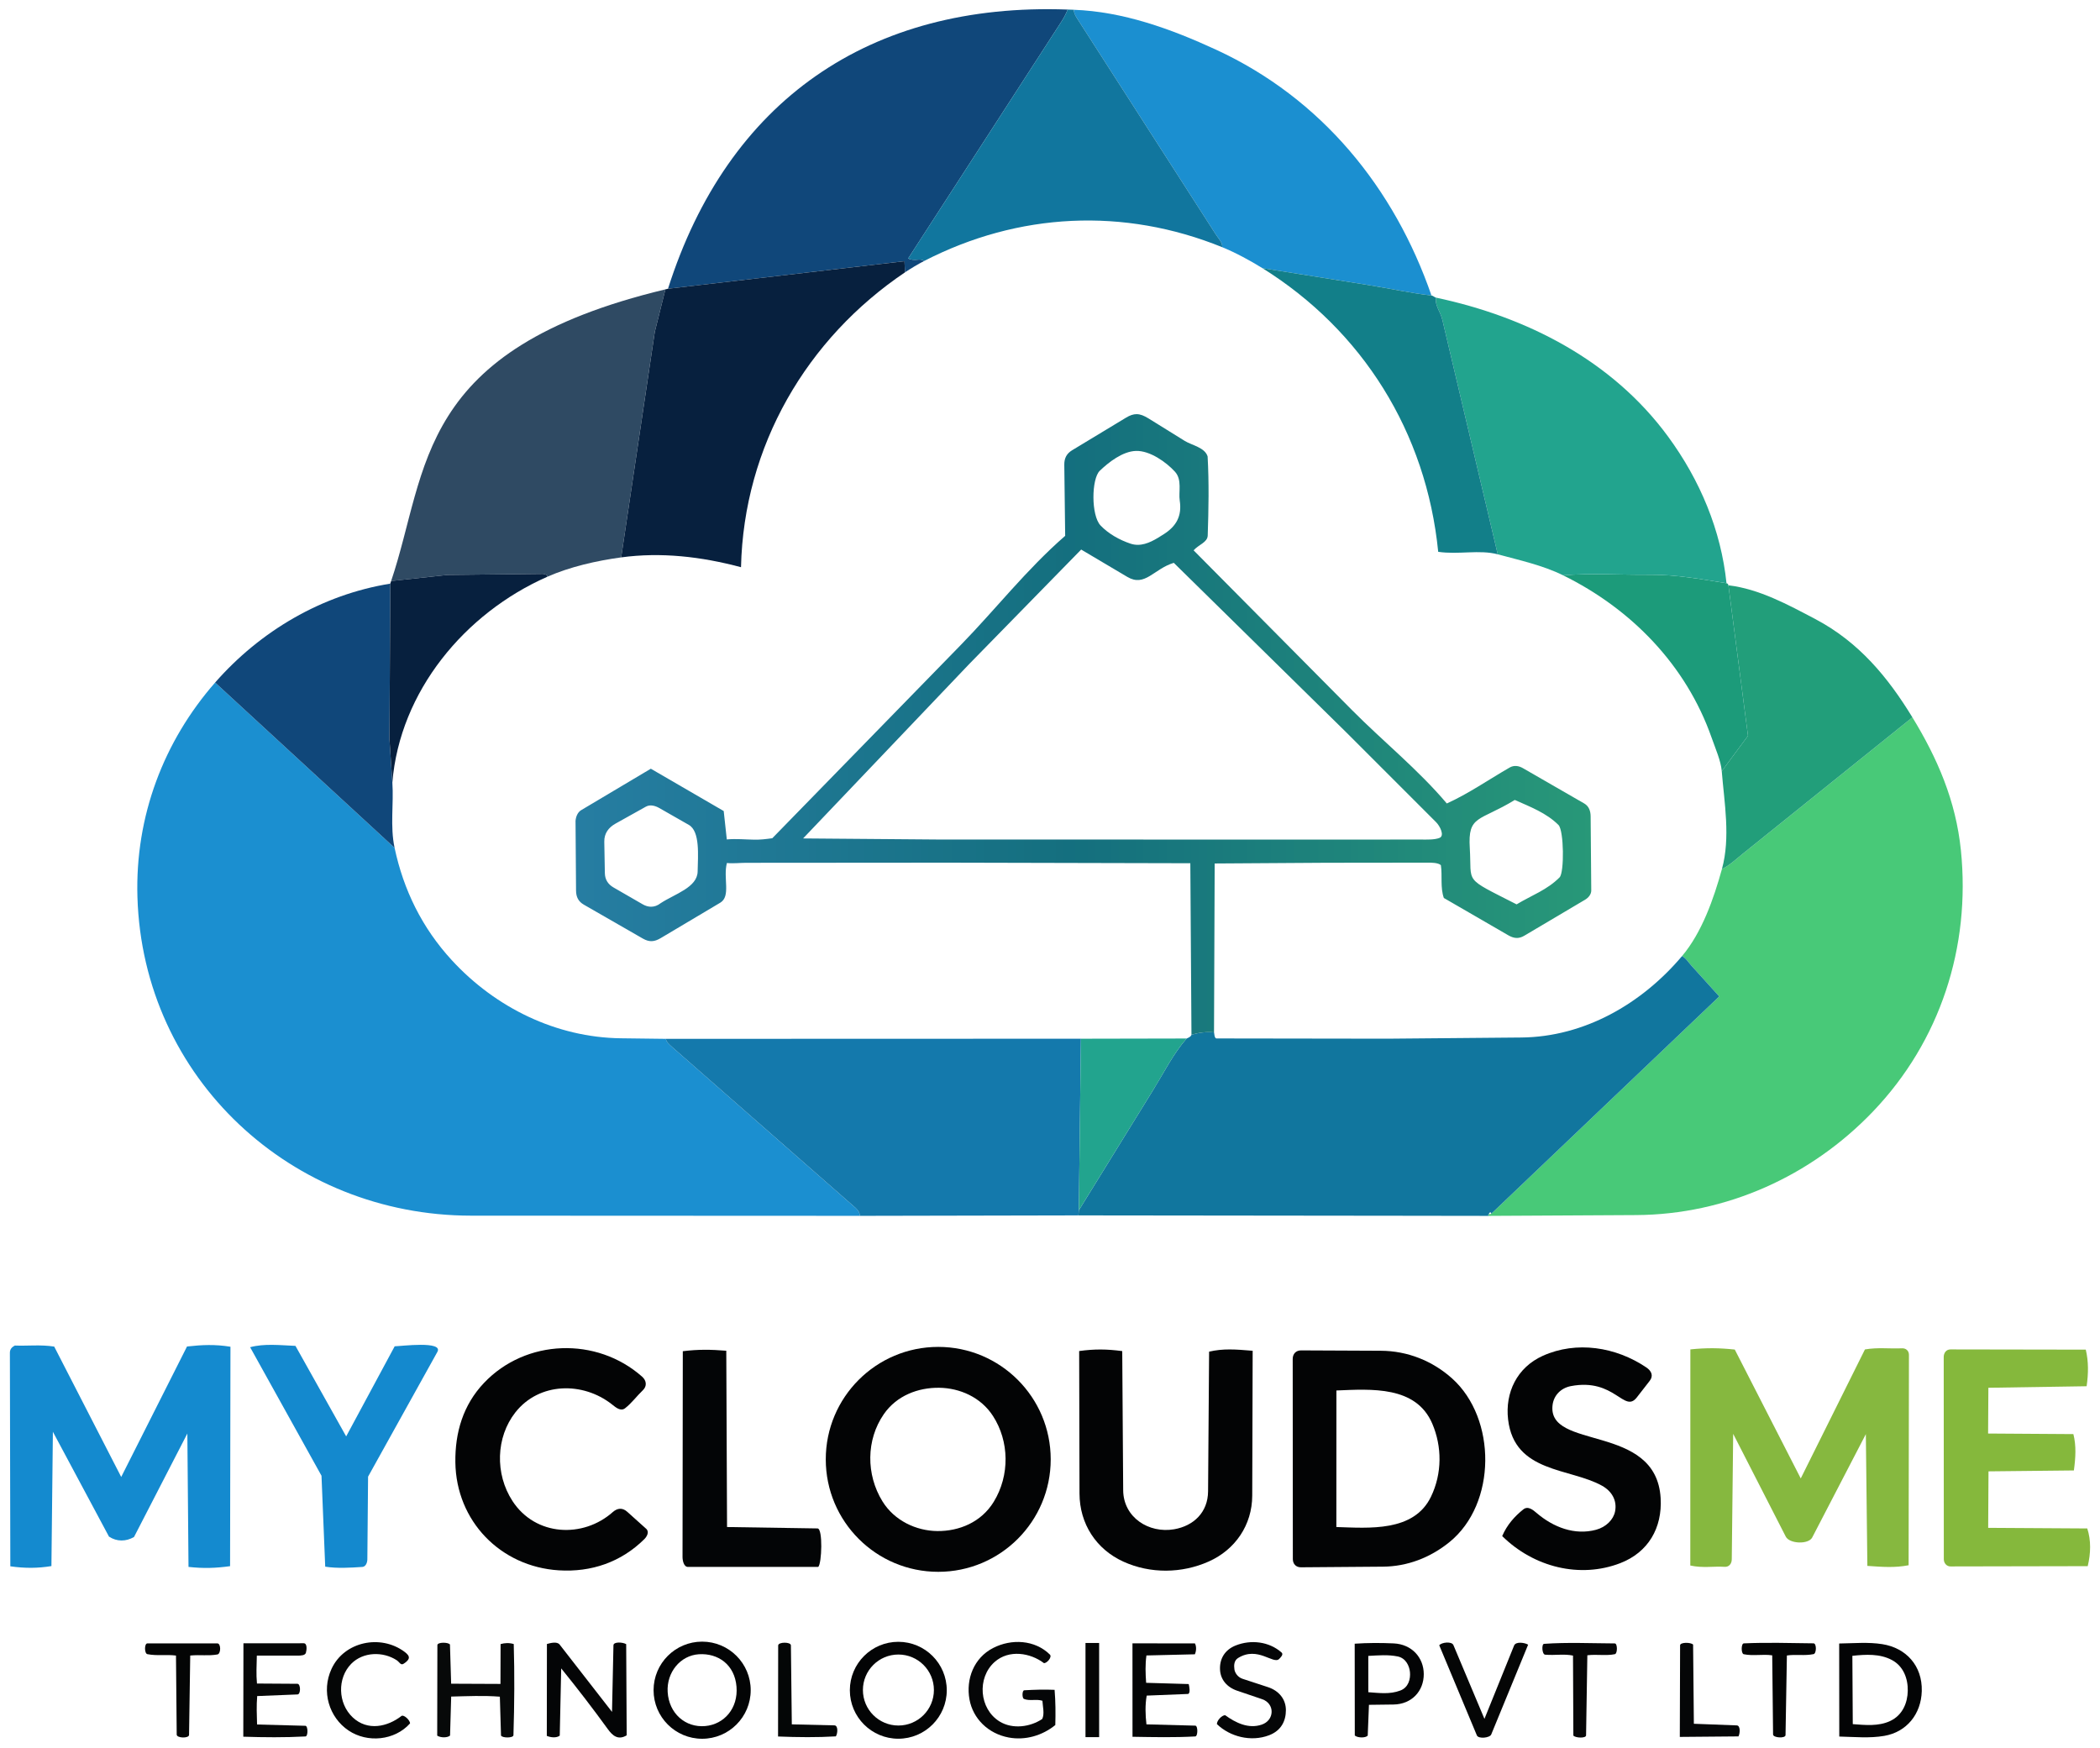
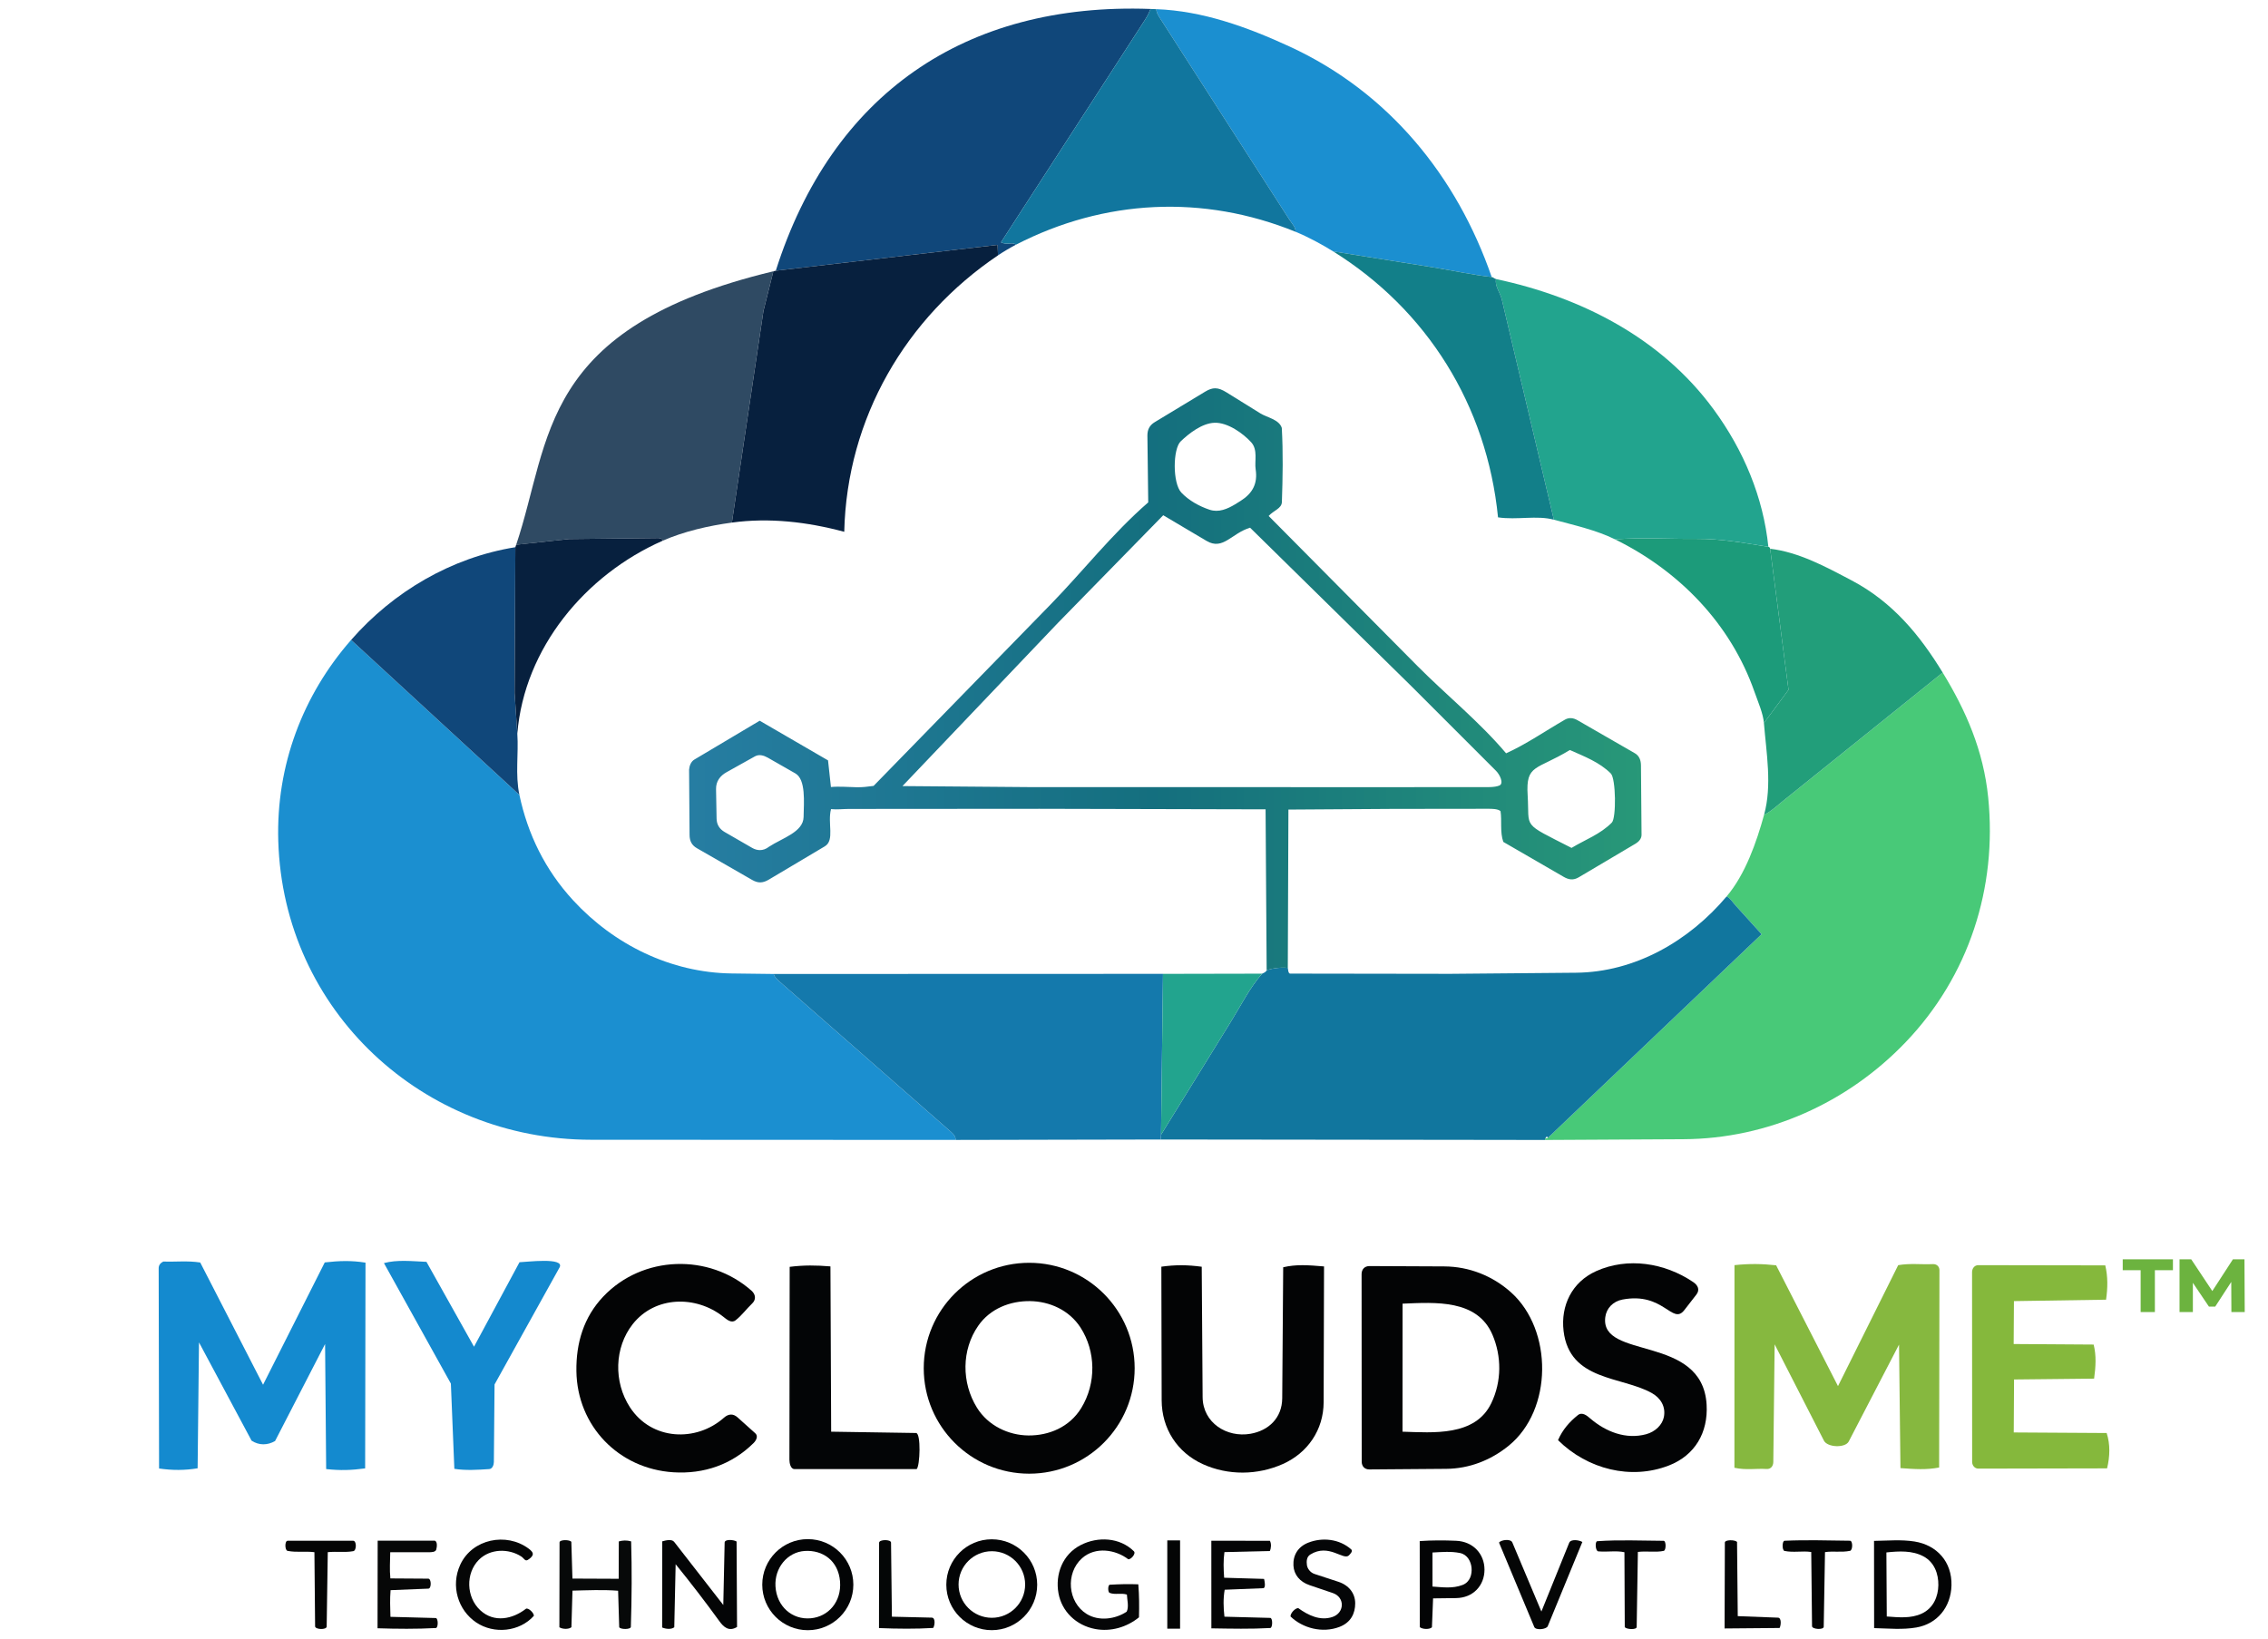
- <svg xmlns="http://www.w3.org/2000/svg" viewBox="613.75 251.75 692.50 576.50" width="692" height="576" role="img" aria-label="MyCloudSME Technologies Pvt Ltd">
+ <svg xmlns="http://www.w3.org/2000/svg" viewBox="561.34 251.75 797.32 576.50" width="797" height="576" role="img" aria-label="MyCloudSME Technologies Pvt Ltd">
  <defs>
    <clipPath id="clip-0">
      <path clip-rule="nonzero" d="M 803 388 L 1139 388 L 1139 594 L 803 594 Z M 803 388 " />
    </clipPath>
    <clipPath id="clip-1">
      <path clip-rule="nonzero" d="M 985.07 389.504 L 967.285 400.258 C 965.449 401.375 964.695 402.91 964.715 405.027 L 965.004 428.48 C 952.301 439.523 942.07 452.688 930.684 464.367 L 868.41 528.215 C 866.121 528.527 864.465 528.719 862.516 528.688 C 859.48 528.641 856.434 528.332 853.406 528.609 L 852.387 519.242 L 828.348 505.285 L 805.375 518.953 C 804.164 519.676 803.629 521.168 803.516 522.48 L 803.684 545.453 C 803.699 547.633 804.48 549.105 806.27 550.133 L 825.707 561.301 C 827.879 562.547 829.52 562.391 831.594 561.164 L 851.242 549.48 C 854.824 547.359 852.133 541.285 853.441 536.383 C 855.551 536.605 857.68 536.32 859.781 536.32 L 926.738 536.27 L 1006.281 536.461 L 1006.656 593.023 C 1008.969 592.34 1011.656 591.977 1014.094 592.242 L 1014.312 536.543 L 1051.07 536.305 L 1084.613 536.266 C 1085.738 536.266 1087.996 536.258 1088.914 537.09 C 1089.445 540.523 1088.664 544.469 1089.895 547.918 L 1111.094 560.191 C 1112.934 561.262 1114.547 561.477 1116.41 560.375 L 1136.5 548.477 C 1137.52 547.867 1138.523 546.766 1138.512 545.445 L 1138.309 520.988 C 1138.297 519.234 1137.73 517.629 1136.18 516.742 L 1116 505.117 C 1114.59 504.301 1113.047 504.062 1111.594 504.898 C 1104.527 508.973 1098.016 513.516 1090.871 516.75 C 1081.438 505.578 1069.805 496.234 1059.625 485.973 L 1007.363 433.262 C 1009.023 431.355 1011.938 430.664 1012.016 428.375 C 1012.309 419.703 1012.469 410.973 1011.984 402.289 C 1011.066 399.309 1006.75 398.602 1004.465 397.184 L 992.527 389.777 C 991.035 388.855 989.812 388.344 988.547 388.344 C 987.477 388.344 986.379 388.711 985.07 389.504 M 986.578 431.062 C 982.977 429.863 979.273 427.809 976.664 425.051 C 973.52 421.734 973.652 409.66 976.426 407.008 C 979.301 404.258 983.895 400.621 988.324 400.473 C 992.953 400.32 998.348 404.188 1001.203 407.316 C 1003.648 409.992 1002.344 413.992 1002.785 416.84 C 1003.578 421.973 1001.609 425.344 997.527 427.934 C 995.047 429.512 992.113 431.445 988.945 431.445 C 988.172 431.445 987.379 431.328 986.578 431.062 M 923.324 528.641 L 878.57 528.277 L 933.227 470.891 L 970.281 433.004 L 985.504 442.023 C 991.324 445.473 994.223 439.379 1000.828 437.383 L 1057.48 493.066 L 1087.34 522.922 C 1088.629 524.199 1090.207 527.375 1088.492 528.09 C 1086.852 528.773 1084.125 528.648 1082.465 528.648 L 1044.805 528.66 Z M 1098.453 531.488 C 1097.762 520.496 1101.527 522.77 1113.293 515.59 C 1118.426 517.867 1123.758 519.898 1127.703 523.848 C 1129.504 525.652 1129.656 539.504 1128.066 541.117 C 1123.961 545.27 1118.828 547.047 1113.891 550.027 C 1096.059 540.914 1099.195 543.449 1098.453 531.488 M 825.691 550.02 L 816.027 544.441 C 814.242 543.406 813.223 541.855 813.188 539.715 L 813 529.367 C 812.949 526.602 814.414 524.668 816.707 523.391 L 826.711 517.805 C 828.145 517.008 829.805 517.496 831.172 518.27 L 840.879 523.812 C 844.637 525.957 843.883 533.934 843.789 539.168 C 843.699 544.461 836.266 546.57 831.629 549.613 C 830.582 550.434 829.496 550.805 828.426 550.805 C 827.492 550.805 826.57 550.523 825.691 550.02 " />
    </clipPath>
    <linearGradient id="linear-pattern-0" gradientUnits="userSpaceOnUse" x1="-0" y1="0" x2="1" y2="0" gradientTransform="matrix(334.9947, 0, 0, 334.9947, 803.5168, 490.683)">
      <stop offset="0" stop-color="rgb(14.902%, 49.019%, 63.53%)" stop-opacity="1" />
      <stop offset="0.008" stop-color="rgb(14.902%, 49.019%, 63.53%)" stop-opacity="1" />
      <stop offset="0.016" stop-color="rgb(14.902%, 49.019%, 63.138%)" stop-opacity="1" />
      <stop offset="0.023" stop-color="rgb(14.51%, 48.627%, 63.138%)" stop-opacity="1" />
      <stop offset="0.031" stop-color="rgb(14.51%, 48.627%, 62.746%)" stop-opacity="1" />
      <stop offset="0.039" stop-color="rgb(14.51%, 48.627%, 62.354%)" stop-opacity="1" />
      <stop offset="0.047" stop-color="rgb(14.117%, 48.627%, 62.354%)" stop-opacity="1" />
      <stop offset="0.055" stop-color="rgb(14.117%, 48.627%, 61.961%)" stop-opacity="1" />
      <stop offset="0.062" stop-color="rgb(14.117%, 48.235%, 61.961%)" stop-opacity="1" />
      <stop offset="0.07" stop-color="rgb(14.117%, 48.235%, 61.569%)" stop-opacity="1" />
      <stop offset="0.078" stop-color="rgb(13.725%, 48.235%, 61.569%)" stop-opacity="1" />
      <stop offset="0.086" stop-color="rgb(13.725%, 48.235%, 61.177%)" stop-opacity="1" />
      <stop offset="0.094" stop-color="rgb(13.725%, 47.842%, 60.785%)" stop-opacity="1" />
      <stop offset="0.102" stop-color="rgb(13.333%, 47.842%, 60.785%)" stop-opacity="1" />
      <stop offset="0.109" stop-color="rgb(13.333%, 47.842%, 60.393%)" stop-opacity="1" />
      <stop offset="0.117" stop-color="rgb(13.333%, 47.842%, 60.393%)" stop-opacity="1" />
      <stop offset="0.125" stop-color="rgb(13.333%, 47.842%, 60.001%)" stop-opacity="1" />
      <stop offset="0.133" stop-color="rgb(12.941%, 47.45%, 60.001%)" stop-opacity="1" />
      <stop offset="0.141" stop-color="rgb(12.941%, 47.45%, 59.608%)" stop-opacity="1" />
      <stop offset="0.148" stop-color="rgb(12.941%, 47.45%, 59.216%)" stop-opacity="1" />
      <stop offset="0.156" stop-color="rgb(12.549%, 47.45%, 59.216%)" stop-opacity="1" />
      <stop offset="0.164" stop-color="rgb(12.549%, 47.058%, 58.824%)" stop-opacity="1" />
      <stop offset="0.172" stop-color="rgb(12.549%, 47.058%, 58.824%)" stop-opacity="1" />
      <stop offset="0.18" stop-color="rgb(12.549%, 47.058%, 58.432%)" stop-opacity="1" />
      <stop offset="0.188" stop-color="rgb(12.157%, 47.058%, 58.04%)" stop-opacity="1" />
      <stop offset="0.195" stop-color="rgb(12.157%, 47.058%, 58.04%)" stop-opacity="1" />
      <stop offset="0.203" stop-color="rgb(12.157%, 46.666%, 57.648%)" stop-opacity="1" />
      <stop offset="0.211" stop-color="rgb(11.765%, 46.666%, 57.648%)" stop-opacity="1" />
      <stop offset="0.219" stop-color="rgb(11.765%, 46.666%, 57.256%)" stop-opacity="1" />
      <stop offset="0.227" stop-color="rgb(11.765%, 46.666%, 57.256%)" stop-opacity="1" />
      <stop offset="0.234" stop-color="rgb(11.765%, 46.274%, 56.863%)" stop-opacity="1" />
      <stop offset="0.242" stop-color="rgb(11.372%, 46.274%, 56.471%)" stop-opacity="1" />
      <stop offset="0.25" stop-color="rgb(11.372%, 46.274%, 56.471%)" stop-opacity="1" />
      <stop offset="0.258" stop-color="rgb(11.372%, 46.274%, 56.079%)" stop-opacity="1" />
      <stop offset="0.266" stop-color="rgb(10.98%, 46.274%, 56.079%)" stop-opacity="1" />
      <stop offset="0.273" stop-color="rgb(10.98%, 45.882%, 55.687%)" stop-opacity="1" />
      <stop offset="0.281" stop-color="rgb(10.98%, 45.882%, 55.687%)" stop-opacity="1" />
      <stop offset="0.289" stop-color="rgb(10.588%, 45.882%, 55.295%)" stop-opacity="1" />
      <stop offset="0.297" stop-color="rgb(10.588%, 45.882%, 54.903%)" stop-opacity="1" />
      <stop offset="0.305" stop-color="rgb(10.588%, 45.49%, 54.903%)" stop-opacity="1" />
      <stop offset="0.312" stop-color="rgb(10.588%, 45.49%, 54.51%)" stop-opacity="1" />
      <stop offset="0.32" stop-color="rgb(10.196%, 45.49%, 54.51%)" stop-opacity="1" />
      <stop offset="0.328" stop-color="rgb(10.196%, 45.49%, 54.118%)" stop-opacity="1" />
      <stop offset="0.336" stop-color="rgb(10.196%, 45.097%, 54.118%)" stop-opacity="1" />
      <stop offset="0.344" stop-color="rgb(9.804%, 45.097%, 53.726%)" stop-opacity="1" />
      <stop offset="0.352" stop-color="rgb(9.804%, 45.097%, 53.334%)" stop-opacity="1" />
      <stop offset="0.359" stop-color="rgb(9.804%, 45.097%, 53.334%)" stop-opacity="1" />
      <stop offset="0.367" stop-color="rgb(9.804%, 45.097%, 52.942%)" stop-opacity="1" />
      <stop offset="0.375" stop-color="rgb(9.412%, 44.705%, 52.942%)" stop-opacity="1" />
      <stop offset="0.383" stop-color="rgb(9.412%, 44.705%, 52.55%)" stop-opacity="1" />
      <stop offset="0.391" stop-color="rgb(9.412%, 44.705%, 52.55%)" stop-opacity="1" />
      <stop offset="0.398" stop-color="rgb(9.019%, 44.705%, 52.158%)" stop-opacity="1" />
      <stop offset="0.406" stop-color="rgb(9.019%, 44.313%, 51.765%)" stop-opacity="1" />
      <stop offset="0.414" stop-color="rgb(9.019%, 44.313%, 51.765%)" stop-opacity="1" />
      <stop offset="0.422" stop-color="rgb(9.019%, 44.313%, 51.373%)" stop-opacity="1" />
      <stop offset="0.43" stop-color="rgb(8.627%, 44.313%, 51.373%)" stop-opacity="1" />
      <stop offset="0.438" stop-color="rgb(8.627%, 44.313%, 50.981%)" stop-opacity="1" />
      <stop offset="0.445" stop-color="rgb(8.627%, 43.921%, 50.589%)" stop-opacity="1" />
      <stop offset="0.453" stop-color="rgb(8.235%, 43.921%, 50.589%)" stop-opacity="1" />
      <stop offset="0.461" stop-color="rgb(8.235%, 43.921%, 50.197%)" stop-opacity="1" />
      <stop offset="0.469" stop-color="rgb(8.235%, 43.921%, 50.197%)" stop-opacity="1" />
      <stop offset="0.477" stop-color="rgb(8.235%, 43.529%, 49.803%)" stop-opacity="1" />
      <stop offset="0.484" stop-color="rgb(7.843%, 43.529%, 49.803%)" stop-opacity="1" />
      <stop offset="0.5" stop-color="rgb(7.843%, 43.921%, 49.411%)" stop-opacity="1" />
      <stop offset="0.508" stop-color="rgb(8.235%, 43.921%, 49.411%)" stop-opacity="1" />
      <stop offset="0.516" stop-color="rgb(8.235%, 44.313%, 49.411%)" stop-opacity="1" />
      <stop offset="0.523" stop-color="rgb(8.235%, 44.313%, 49.411%)" stop-opacity="1" />
      <stop offset="0.531" stop-color="rgb(8.627%, 44.705%, 49.411%)" stop-opacity="1" />
      <stop offset="0.539" stop-color="rgb(8.627%, 45.097%, 49.019%)" stop-opacity="1" />
      <stop offset="0.547" stop-color="rgb(8.627%, 45.097%, 49.019%)" stop-opacity="1" />
      <stop offset="0.555" stop-color="rgb(8.627%, 45.49%, 49.019%)" stop-opacity="1" />
      <stop offset="0.562" stop-color="rgb(9.019%, 45.882%, 49.019%)" stop-opacity="1" />
      <stop offset="0.57" stop-color="rgb(9.019%, 45.882%, 49.019%)" stop-opacity="1" />
      <stop offset="0.578" stop-color="rgb(9.019%, 46.274%, 49.019%)" stop-opacity="1" />
      <stop offset="0.586" stop-color="rgb(9.412%, 46.666%, 49.019%)" stop-opacity="1" />
      <stop offset="0.594" stop-color="rgb(9.412%, 46.666%, 49.019%)" stop-opacity="1" />
      <stop offset="0.602" stop-color="rgb(9.412%, 47.058%, 49.019%)" stop-opacity="1" />
      <stop offset="0.609" stop-color="rgb(9.804%, 47.058%, 49.019%)" stop-opacity="1" />
      <stop offset="0.617" stop-color="rgb(9.804%, 47.45%, 49.019%)" stop-opacity="1" />
      <stop offset="0.625" stop-color="rgb(9.804%, 47.842%, 48.627%)" stop-opacity="1" />
      <stop offset="0.633" stop-color="rgb(10.196%, 47.842%, 48.627%)" stop-opacity="1" />
      <stop offset="0.641" stop-color="rgb(10.196%, 48.235%, 48.627%)" stop-opacity="1" />
      <stop offset="0.648" stop-color="rgb(10.196%, 48.627%, 48.627%)" stop-opacity="1" />
      <stop offset="0.656" stop-color="rgb(10.196%, 48.627%, 48.627%)" stop-opacity="1" />
      <stop offset="0.664" stop-color="rgb(10.588%, 49.019%, 48.627%)" stop-opacity="1" />
      <stop offset="0.672" stop-color="rgb(10.588%, 49.411%, 48.627%)" stop-opacity="1" />
      <stop offset="0.68" stop-color="rgb(10.588%, 49.411%, 48.627%)" stop-opacity="1" />
      <stop offset="0.688" stop-color="rgb(10.98%, 49.803%, 48.627%)" stop-opacity="1" />
      <stop offset="0.695" stop-color="rgb(10.98%, 49.803%, 48.627%)" stop-opacity="1" />
      <stop offset="0.703" stop-color="rgb(10.98%, 50.197%, 48.627%)" stop-opacity="1" />
      <stop offset="0.711" stop-color="rgb(11.372%, 50.589%, 48.235%)" stop-opacity="1" />
      <stop offset="0.719" stop-color="rgb(11.372%, 50.589%, 48.235%)" stop-opacity="1" />
      <stop offset="0.727" stop-color="rgb(11.372%, 50.981%, 48.235%)" stop-opacity="1" />
      <stop offset="0.734" stop-color="rgb(11.765%, 51.373%, 48.235%)" stop-opacity="1" />
      <stop offset="0.742" stop-color="rgb(11.765%, 51.373%, 48.235%)" stop-opacity="1" />
      <stop offset="0.75" stop-color="rgb(11.765%, 51.765%, 48.235%)" stop-opacity="1" />
      <stop offset="0.758" stop-color="rgb(11.765%, 51.765%, 48.235%)" stop-opacity="1" />
      <stop offset="0.766" stop-color="rgb(12.157%, 52.158%, 48.235%)" stop-opacity="1" />
      <stop offset="0.773" stop-color="rgb(12.157%, 52.55%, 48.235%)" stop-opacity="1" />
      <stop offset="0.781" stop-color="rgb(12.157%, 52.55%, 48.235%)" stop-opacity="1" />
      <stop offset="0.789" stop-color="rgb(12.549%, 52.942%, 47.842%)" stop-opacity="1" />
      <stop offset="0.797" stop-color="rgb(12.549%, 53.334%, 47.842%)" stop-opacity="1" />
      <stop offset="0.805" stop-color="rgb(12.549%, 53.334%, 47.842%)" stop-opacity="1" />
      <stop offset="0.812" stop-color="rgb(12.941%, 53.726%, 47.842%)" stop-opacity="1" />
      <stop offset="0.82" stop-color="rgb(12.941%, 54.118%, 47.842%)" stop-opacity="1" />
      <stop offset="0.828" stop-color="rgb(12.941%, 54.118%, 47.842%)" stop-opacity="1" />
      <stop offset="0.836" stop-color="rgb(13.333%, 54.51%, 47.842%)" stop-opacity="1" />
      <stop offset="0.844" stop-color="rgb(13.333%, 54.51%, 47.842%)" stop-opacity="1" />
      <stop offset="0.852" stop-color="rgb(13.333%, 54.903%, 47.842%)" stop-opacity="1" />
      <stop offset="0.859" stop-color="rgb(13.725%, 55.295%, 47.842%)" stop-opacity="1" />
      <stop offset="0.867" stop-color="rgb(13.725%, 55.295%, 47.842%)" stop-opacity="1" />
      <stop offset="0.875" stop-color="rgb(13.725%, 55.687%, 47.45%)" stop-opacity="1" />
      <stop offset="0.883" stop-color="rgb(13.725%, 56.079%, 47.45%)" stop-opacity="1" />
      <stop offset="0.891" stop-color="rgb(14.117%, 56.079%, 47.45%)" stop-opacity="1" />
      <stop offset="0.898" stop-color="rgb(14.117%, 56.471%, 47.45%)" stop-opacity="1" />
      <stop offset="0.906" stop-color="rgb(14.117%, 56.863%, 47.45%)" stop-opacity="1" />
      <stop offset="0.914" stop-color="rgb(14.51%, 56.863%, 47.45%)" stop-opacity="1" />
      <stop offset="0.922" stop-color="rgb(14.51%, 57.256%, 47.45%)" stop-opacity="1" />
      <stop offset="0.93" stop-color="rgb(14.51%, 57.256%, 47.45%)" stop-opacity="1" />
      <stop offset="0.938" stop-color="rgb(14.902%, 57.648%, 47.45%)" stop-opacity="1" />
      <stop offset="0.945" stop-color="rgb(14.902%, 58.04%, 47.45%)" stop-opacity="1" />
      <stop offset="0.953" stop-color="rgb(14.902%, 58.04%, 47.45%)" stop-opacity="1" />
      <stop offset="0.961" stop-color="rgb(15.294%, 58.432%, 47.058%)" stop-opacity="1" />
      <stop offset="0.969" stop-color="rgb(15.294%, 58.824%, 47.058%)" stop-opacity="1" />
      <stop offset="0.977" stop-color="rgb(15.294%, 58.824%, 47.058%)" stop-opacity="1" />
      <stop offset="0.984" stop-color="rgb(15.294%, 59.216%, 47.058%)" stop-opacity="1" />
      <stop offset="1" stop-color="rgb(15.686%, 59.608%, 47.058%)" stop-opacity="1" />
    </linearGradient>
  </defs>
  <path fill-rule="nonzero" fill="rgb(7.843%, 54.118%, 81.177%)" fill-opacity="1" d="M 675.871 768.543 L 675.492 724.547 L 657.902 758.676 C 655.242 760.219 652.234 760.254 649.641 758.551 L 631.141 723.973 L 630.66 768.27 C 626.137 769.012 621.926 769.027 617.105 768.348 L 616.961 697.914 C 616.961 696.707 617.648 696.035 618.586 695.535 C 623.023 695.703 627.008 695.176 631.578 695.875 L 653.676 738.879 L 675.379 695.848 C 680.375 695.285 684.645 695.105 689.707 695.93 L 689.582 768.301 C 684.777 768.957 680.828 769.09 675.871 768.543 " />
  <path fill-rule="nonzero" fill="rgb(52.55%, 72.157%, 24.706%)" fill-opacity="1" d="M 1229.574 768.207 L 1229.074 724.754 L 1211.383 758.844 C 1210.168 761.184 1203.898 760.969 1202.66 758.547 L 1185.32 724.656 L 1184.855 766.027 C 1184.84 767.527 1183.93 768.605 1182.504 768.516 C 1178.75 768.285 1175.309 768.984 1171.176 768.086 L 1171.199 696.805 C 1176.555 696.242 1180.926 696.328 1185.848 696.859 L 1207.605 739.363 L 1228.777 696.816 C 1233.016 696.086 1236.793 696.629 1241.02 696.445 C 1242.23 696.395 1243.289 697.191 1243.289 698.609 L 1243.18 767.996 C 1238.637 768.863 1234.719 768.574 1229.574 768.207 " />
  <path fill-rule="nonzero" fill="rgb(1.176%, 1.569%, 1.961%)" fill-opacity="1" d="M 782.727 746.82 C 790.34 758.496 806.023 759.125 815.773 750.48 C 817.316 749.113 818.98 748.934 820.562 750.355 L 826.809 755.961 C 827.961 757 827.023 758.574 826.215 759.375 C 818.57 766.953 808.742 770.348 797.996 769.672 C 778.738 768.461 764.141 753.395 763.883 734.047 C 763.754 724.25 766.422 715.141 773.32 707.867 C 787.113 693.32 810.5 692.562 825.465 705.789 C 826.973 707.121 827.117 708.945 825.715 710.281 C 823.699 712.203 822.062 714.5 819.867 716.207 C 818.379 717.359 816.777 715.926 815.523 714.938 C 805.934 707.379 791.512 707.594 783.66 717.598 C 777.254 725.77 776.887 737.859 782.727 746.82 " />
  <path fill-rule="nonzero" fill="rgb(7.843%, 53.726%, 80.785%)" fill-opacity="1" d="M 735.094 738.777 L 734.855 766.051 C 734.848 767.055 734.363 768.473 733.211 768.551 C 729.316 768.809 724.906 769.094 720.957 768.461 L 719.734 738.477 L 696.195 696.086 C 700.844 694.824 705.965 695.418 711.148 695.645 L 727.871 725.5 L 743.871 695.781 C 745.945 695.75 760.016 693.91 757.949 697.633 Z M 735.094 738.777 " />
  <path fill-rule="nonzero" fill="rgb(1.176%, 1.961%, 2.353%)" fill-opacity="1" d="M 883.328 755.852 C 885.145 755.879 884.73 767.488 883.566 768.539 L 840.594 768.547 C 839.203 768.547 838.805 766.414 838.805 765.262 L 838.895 697.402 C 843.953 696.773 848.102 696.828 853.234 697.246 L 853.488 755.391 Z M 883.328 755.852 " />
  <path fill-rule="nonzero" fill="rgb(1.569%, 1.961%, 2.353%)" fill-opacity="1" d="M 820.387 824.09 C 817.512 825.832 815.668 824.117 814.184 822.07 C 809.215 815.215 804.238 808.742 798.789 802.016 L 798.309 824.195 C 797.219 825.023 795.367 824.82 794.043 824.277 L 794.078 793.969 C 795.258 793.641 797.422 793.059 798.281 794.164 L 815.547 816.359 L 816.023 794.395 C 816.051 793.145 819.152 793.363 820.223 794.023 Z M 820.387 824.09 " />
  <path fill-rule="nonzero" fill="rgb(2.745%, 3.529%, 3.529%)" fill-opacity="1" d="M 783.039 824.051 C 783.012 825.027 779.293 825.012 778.938 824.152 L 778.555 811.344 C 773.074 810.918 767.949 811.18 762.504 811.309 L 762.133 824.176 C 761.234 824.949 759.023 824.918 757.895 824.195 L 757.953 794.348 C 757.953 793.293 761.621 793.344 762.105 794.156 L 762.492 807.066 L 778.758 807.137 L 778.797 793.996 C 780.188 793.613 781.547 793.523 783.137 793.98 C 783.426 803.906 783.363 813.652 783.039 824.051 " />
  <path fill-rule="nonzero" fill="rgb(1.961%, 2.353%, 2.745%)" fill-opacity="1" d="M 957.5 812.688 C 955.469 812.047 953.336 812.855 951.426 812.094 C 950.746 811.824 950.773 809.27 951.508 809.23 C 955.062 809.039 957.953 808.938 961.516 809.086 C 961.844 813.129 961.855 816.68 961.75 820.695 C 957.48 824.176 951.867 825.824 946.398 824.812 C 939.574 823.547 934.594 818.551 933.445 812.27 C 932.215 805.535 934.891 798.559 941.215 795.297 C 947.301 792.16 955.031 792.582 959.961 797.453 C 960.805 798.289 958.902 800.43 957.977 800.266 C 953.562 796.895 946.457 795.672 941.707 799.922 C 935.871 805.145 936.641 815.359 943.359 819.516 C 947.703 822.195 953.516 821.32 957.43 818.707 C 958.273 817.004 957.578 814.469 957.5 812.688 " />
  <path fill-rule="nonzero" fill="rgb(2.353%, 2.745%, 2.745%)" fill-opacity="1" d="M 711.832 810.605 L 698.523 811.141 C 698.262 814.293 698.383 817.223 698.48 820.52 L 714.414 820.945 C 715.312 820.969 715.344 824.414 714.445 824.461 C 707.617 824.828 700.777 824.766 693.941 824.543 L 693.988 793.738 L 713.859 793.723 C 715.113 793.723 714.84 796.008 714.594 796.852 C 714.336 797.738 713.078 797.805 711.777 797.805 L 698.406 797.805 C 698.344 801.094 698.152 803.898 698.449 807.008 L 711.781 807.094 C 712.906 807.098 712.934 810.562 711.832 810.605 " />
  <path fill-rule="nonzero" fill="rgb(1.569%, 1.961%, 2.353%)" fill-opacity="1" d="M 1005.523 810.445 L 991.895 810.992 C 991.348 814.062 991.445 817.309 991.809 820.473 L 1007.922 820.898 C 1008.82 820.918 1008.809 824.41 1007.91 824.457 C 1001.105 824.836 994.152 824.684 987.211 824.57 L 987.199 793.75 L 1007.801 793.777 C 1008.355 794.789 1008.258 796.336 1007.773 797.367 L 991.805 797.75 C 991.387 800.719 991.488 803.656 991.707 806.77 L 1005.746 807.18 C 1005.914 807.816 1006.41 810.238 1005.523 810.445 " />
  <path fill-rule="nonzero" fill="rgb(1.961%, 2.353%, 2.745%)" fill-opacity="1" d="M 1032.262 824.066 C 1026.254 826.359 1019.301 824.523 1015.043 820.383 C 1015.027 819.188 1016.684 817.449 1017.762 817.449 C 1021.238 819.965 1025.473 822.043 1029.816 820.566 C 1031.84 819.879 1033.035 818.262 1033.094 816.398 C 1033.148 814.59 1032.008 812.867 1029.98 812.176 L 1021.738 809.379 C 1018.324 808.219 1016.254 805.699 1016.078 802.5 C 1015.879 798.91 1017.617 795.891 1021.242 794.453 C 1026.246 792.465 1032.238 793.113 1036.387 796.785 C 1037.121 797.438 1035.969 798.504 1035.582 798.898 C 1033.688 800.84 1028.5 794.543 1022.008 798.605 C 1020.699 799.426 1020.629 801.004 1020.82 802.332 C 1020.984 803.484 1021.922 804.93 1023.512 805.449 L 1031.875 808.191 C 1035.555 809.395 1037.797 812.223 1037.801 815.773 C 1037.801 819.301 1036.297 822.527 1032.262 824.066 " />
  <path fill-rule="nonzero" fill="rgb(1.961%, 2.353%, 2.353%)" fill-opacity="1" d="M 730.039 818.18 C 734.941 822.766 741.496 821.297 746.125 817.695 C 746.898 817.176 749.004 819.152 748.926 820.172 C 743.879 825.812 734.879 826.691 728.641 822.496 C 722.262 818.203 719.574 809.645 723.047 802.156 C 727.242 793.113 739.25 790.691 747.09 796.527 C 747.941 797.16 748.797 797.934 748.484 798.809 C 748.25 799.461 747.438 800.117 746.719 800.535 C 745.836 801.047 745.43 799.906 744.504 799.301 C 740.07 796.418 733.492 796.477 729.527 800.512 C 724.914 805.219 725.078 813.535 730.039 818.18 " />
  <path fill-rule="nonzero" fill="rgb(1.961%, 2.353%, 2.353%)" fill-opacity="1" d="M 1113.059 794.484 C 1113.633 793.059 1116.609 793.516 1117.691 794.195 L 1105.52 823.816 C 1105.051 824.949 1101.297 825.34 1100.785 824.109 L 1088.375 794.387 C 1089.152 793.41 1092.496 793.008 1093.055 794.34 L 1103.285 818.66 Z M 1113.059 794.484 " />
  <path fill-rule="nonzero" fill="rgb(2.353%, 2.353%, 2.745%)" fill-opacity="1" d="M 1136.801 824.105 C 1136.785 825.121 1133.309 824.984 1132.609 824.168 L 1132.492 797.793 C 1129.547 797.164 1126.66 797.77 1123.305 797.496 C 1122.246 797.414 1122.086 793.98 1122.938 793.918 C 1130.609 793.371 1138.59 793.742 1146.301 793.781 C 1147.195 793.84 1147.188 797.137 1146.305 797.324 C 1143.473 797.926 1140.371 797.305 1137.223 797.688 Z M 1136.801 824.105 " />
  <path fill-rule="nonzero" fill="rgb(1.569%, 1.961%, 1.961%)" fill-opacity="1" d="M 676.051 823.953 C 676.031 825.152 671.988 825.043 671.98 823.852 L 671.742 797.781 C 668.523 797.371 665.562 797.953 662.301 797.32 C 661.301 797.125 661.25 793.766 662.32 793.766 L 685.367 793.762 C 686.629 793.762 686.594 797.203 685.418 797.418 C 682.422 797.961 679.828 797.453 676.438 797.77 Z M 676.051 823.953 " />
  <path fill-rule="nonzero" fill="rgb(1.176%, 1.569%, 1.569%)" fill-opacity="1" d="M 1202.586 824.016 C 1202.566 825.176 1198.488 824.93 1198.477 823.812 L 1198.195 797.711 C 1195.047 797.246 1191.98 797.996 1188.793 797.34 C 1187.902 797.16 1187.914 793.801 1188.82 793.762 C 1196.605 793.41 1203.973 793.668 1211.805 793.75 C 1212.883 793.758 1212.82 797.109 1211.836 797.309 C 1208.785 797.926 1206.027 797.316 1203.035 797.758 Z M 1202.586 824.016 " />
  <path fill-rule="nonzero" fill="rgb(1.961%, 2.353%, 2.745%)" fill-opacity="1" d="M 1186.508 820.816 C 1187.785 820.863 1187.578 823.527 1187.062 824.445 L 1167.719 824.613 L 1167.812 794.398 C 1167.812 793.375 1171.293 793.344 1172.102 794.164 L 1172.352 820.277 Z M 1186.508 820.816 " />
  <path fill-rule="nonzero" fill="rgb(1.569%, 2.353%, 2.353%)" fill-opacity="1" d="M 888.891 820.805 C 890.219 820.836 889.969 823.574 889.367 824.434 C 883.324 824.801 876.77 824.738 870.309 824.477 L 870.348 794.465 C 870.348 793.25 874.535 793.227 874.547 794.418 L 874.848 820.473 Z M 888.891 820.805 " />
  <path fill-rule="nonzero" fill="rgb(1.569%, 1.961%, 1.961%)" fill-opacity="1" d="M 971.707 793.633 L 976.207 793.633 L 976.207 824.688 L 971.707 824.688 Z M 971.707 793.633 " />
  <path fill-rule="nonzero" fill="rgb(1.176%, 1.569%, 1.961%)" fill-opacity="1" d="M 910.004 820.859 C 903.539 820.859 898.297 815.617 898.297 809.148 C 898.297 802.684 903.539 797.441 910.004 797.441 C 916.469 797.441 921.711 802.684 921.711 809.148 C 921.711 815.617 916.469 820.859 910.004 820.859 M 909.969 793.246 C 901.145 793.246 893.988 800.402 893.988 809.23 C 893.988 818.055 901.145 825.211 909.969 825.211 C 918.797 825.211 925.953 818.055 925.953 809.23 C 925.953 800.402 918.797 793.246 909.969 793.246 " />
  <path fill-rule="nonzero" fill="rgb(1.176%, 1.569%, 1.961%)" fill-opacity="1" d="M 1075.523 809.324 C 1072.035 810.641 1068.508 810.113 1064.984 809.871 L 1064.977 797.895 C 1068.332 797.719 1071.48 797.426 1074.68 798.078 C 1077.285 798.609 1078.527 801.105 1078.723 803.281 C 1078.918 805.48 1078.27 808.293 1075.523 809.324 M 1073.328 793.77 C 1068.988 793.574 1064.734 793.582 1060.492 793.871 L 1060.523 824.152 C 1061.398 824.922 1064 825.039 1064.789 824.191 L 1065.195 814.031 L 1073.277 813.93 C 1079.32 813.855 1083.289 809.469 1083.273 803.895 C 1083.258 798.453 1079.344 794.043 1073.328 793.77 " />
  <path fill-rule="nonzero" fill="rgb(52.158%, 72.157%, 23.529%)" fill-opacity="1" d="M 1269.527 737.027 L 1269.422 755.66 L 1302.098 755.859 C 1303.391 759.789 1303.262 764.113 1302.25 768.297 L 1256.996 768.387 C 1255.695 768.391 1254.789 767.277 1254.789 766.016 L 1254.758 699.316 C 1254.754 698.004 1255.566 696.809 1256.98 696.812 L 1301.613 696.887 C 1302.551 700.902 1302.488 704.73 1301.891 708.957 L 1269.488 709.457 L 1269.395 724.555 L 1297.523 724.742 C 1298.504 728.625 1298.262 732.5 1297.684 736.73 Z M 1269.527 737.027 " />
  <path fill-rule="nonzero" fill="rgb(1.176%, 1.569%, 1.961%)" fill-opacity="1" d="M 1161.395 745.852 C 1161.973 755.684 1157.32 763.723 1148.105 767.293 C 1134.77 772.457 1119.531 768.637 1109.137 758.371 C 1110.738 754.652 1113.246 751.855 1116.113 749.566 C 1117.676 748.32 1119.391 749.816 1120.5 750.766 C 1126.031 755.496 1133.062 758.18 1140.086 756.297 C 1143.406 755.406 1145.832 752.938 1146.363 750.254 C 1147.09 746.613 1145.27 743.566 1142.09 741.785 C 1131.496 735.844 1113.16 737.605 1111.086 719.934 C 1110.043 711.082 1114 702.762 1122.527 698.922 C 1133.625 693.922 1146.633 695.969 1156.672 702.754 C 1158.332 703.875 1159.125 705.461 1157.773 707.195 L 1153.539 712.641 C 1149.355 718.023 1146.281 706.152 1131.805 708.91 C 1128.445 709.551 1126.168 712 1125.762 715.074 C 1123.77 730.281 1159.934 720.949 1161.395 745.852 " />
  <path fill-rule="nonzero" fill="rgb(1.176%, 1.569%, 1.961%)" fill-opacity="1" d="M 1012.473 697.551 L 1012.133 743.637 C 1012.078 750.57 1007.34 755.023 1000.945 756.129 C 992.625 757.57 984.199 752.258 984.137 743.242 L 983.824 697.367 C 978.816 696.691 974.633 696.648 969.621 697.348 L 969.73 744.336 C 969.758 754.324 975.219 762.719 984.191 766.801 C 993.074 770.84 1003.453 770.734 1012.363 766.758 C 1021.066 762.875 1026.668 754.77 1026.699 745.035 L 1026.84 697.258 C 1021.133 696.777 1017.078 696.477 1012.473 697.551 " />
  <path fill-rule="nonzero" fill="rgb(1.176%, 1.569%, 1.961%)" fill-opacity="1" d="M 1085.648 745.398 C 1079.992 757.109 1065.172 755.711 1054.441 755.391 L 1054.461 710.355 C 1066.004 709.883 1080.727 708.766 1086.086 721.312 C 1089.301 728.844 1089.371 737.695 1085.648 745.398 M 1092.633 706.402 C 1086.16 700.59 1077.91 697.293 1069.125 697.254 L 1042.824 697.133 C 1041.102 697.125 1040.043 698.289 1040.047 699.984 L 1040.09 765.945 C 1040.09 767.59 1041.152 768.684 1042.773 768.672 L 1069.828 768.461 C 1077.82 768.398 1085.402 765.508 1091.754 760.355 C 1107.344 747.715 1107.336 719.613 1092.633 706.402 " />
  <path fill-rule="nonzero" fill="rgb(1.176%, 1.569%, 1.961%)" fill-opacity="1" d="M 941.438 747.082 C 937.309 753.82 930.02 756.789 922.844 756.719 C 915.848 756.652 908.668 753.277 904.742 746.918 C 899.312 738.125 899.316 726.641 905.203 718.148 C 909.422 712.059 916.484 709.363 923.477 709.461 C 930.246 709.555 937.176 712.559 941.191 718.762 C 946.574 727.078 946.805 738.336 941.438 747.082 M 923.141 695.98 C 902.656 695.98 886.047 712.586 886.047 733.07 C 886.047 753.559 902.656 770.164 923.141 770.164 C 943.625 770.164 960.234 753.559 960.234 733.07 C 960.234 712.586 943.625 695.98 923.141 695.98 " />
  <path fill-rule="nonzero" fill="rgb(1.176%, 1.569%, 1.961%)" fill-opacity="1" d="M 1237.047 819.391 C 1233.223 821.156 1228.949 820.707 1224.762 820.402 L 1224.629 797.867 C 1229.098 797.398 1233.688 797.133 1237.66 799.25 C 1241.508 801.297 1242.977 805.43 1242.902 809.422 C 1242.832 813.246 1241.27 817.438 1237.047 819.391 M 1234.516 794.023 C 1229.875 793.285 1225.172 793.738 1220.281 793.805 L 1220.312 824.492 C 1225.363 824.613 1230.305 825.105 1235.164 824.27 C 1242.492 823.008 1247.312 817.133 1247.52 809.488 C 1247.742 801.156 1242.363 795.27 1234.516 794.023 " />
  <path fill-rule="nonzero" fill="rgb(1.176%, 1.569%, 1.961%)" fill-opacity="1" d="M 846.32 821.031 C 839.746 821.629 834.32 816.859 833.902 809.805 C 833.516 803.309 838.086 797.746 844.18 797.352 C 850.539 796.941 856.008 800.773 856.605 808.051 C 857.188 815.168 852.551 820.469 846.32 821.031 M 845.273 793.188 C 836.426 793.188 829.254 800.359 829.254 809.203 C 829.254 818.051 836.426 825.223 845.273 825.223 C 854.117 825.223 861.289 818.051 861.289 809.203 C 861.289 800.359 854.117 793.188 845.273 793.188 " />
  <path fill-rule="nonzero" fill="rgb(10.98%, 60.785%, 47.842%)" fill-opacity="1" d="M 960.367 652.121 L 959.625 652.203 C 959.766 651.555 960.465 651.324 960.367 652.121 " />
  <path fill-rule="nonzero" fill="rgb(10.588%, 56.079%, 81.569%)" fill-opacity="1" d="M 743.836 531.371 C 746.77 545.207 752.863 557.75 762.746 568.48 C 777.098 584.07 797.121 593.93 818.488 594.195 L 833.289 594.379 C 833.52 595.434 834.352 596.18 835.43 597.121 L 894.438 648.879 C 895.887 650.148 897.25 651.082 897.305 652.754 L 769.023 652.695 C 709.996 652.668 660.816 607.473 659.027 547.602 C 658.23 520.973 667.688 496.234 684.652 476.863 Z M 743.836 531.371 " />
  <path fill-rule="nonzero" fill="rgb(28.235%, 78.824%, 47.058%)" fill-opacity="1" d="M 1231.426 618.348 C 1211.008 639.691 1183.004 652.344 1153.281 652.504 L 1104.676 652.77 C 1104.48 652.555 1104.461 652.367 1104.73 652.203 L 1105.473 652.121 L 1180.727 580.391 L 1171.574 570.273 C 1170.492 569.082 1169.703 567.691 1168.438 567.098 C 1175.027 559.297 1178.938 548.066 1181.605 538.395 C 1184.125 537.172 1186.039 535.293 1188.484 533.332 L 1244.426 488.344 C 1252.629 501.766 1258.766 515.805 1260.43 532.25 C 1263.656 564.059 1253.648 595.109 1231.426 618.348 " />
  <path fill-rule="nonzero" fill="rgb(7.843%, 47.45%, 67.451%)" fill-opacity="1" d="M 970.199 594.336 L 969.512 650.926 C 969.508 651.484 969.387 652.043 969.352 652.609 L 897.301 652.758 C 897.246 651.082 895.887 650.152 894.438 648.879 L 835.426 597.121 C 834.352 596.18 833.52 595.43 833.289 594.379 Z M 970.199 594.336 " />
  <path fill-rule="nonzero" fill="rgb(6.667%, 46.274%, 61.961%)" fill-opacity="1" d="M 1105.473 652.121 C 1105.57 651.324 1104.871 651.555 1104.73 652.203 C 1104.461 652.363 1104.48 652.555 1104.676 652.77 L 1074.938 652.727 L 969.352 652.609 C 969.387 652.043 969.508 651.484 969.512 650.926 L 993.977 611.316 C 997.637 605.395 1000.715 599.195 1005.066 594.266 C 1005.582 594.023 1006.5 593.699 1006.66 593.023 C 1008.969 592.34 1011.66 591.977 1014.094 592.242 C 1014.172 592.297 1014.164 594.246 1014.906 594.246 L 1071.281 594.328 L 1115.434 593.938 C 1136.242 593.754 1155.199 582.785 1168.438 567.098 C 1169.703 567.691 1170.492 569.082 1171.574 570.273 L 1180.727 580.391 Z M 1105.473 652.121 " />
  <path fill-rule="nonzero" fill="rgb(13.333%, 61.961%, 47.842%)" fill-opacity="1" d="M 1244.426 488.344 L 1188.48 533.332 C 1186.039 535.297 1184.125 537.168 1181.605 538.395 C 1184.477 527.992 1182.402 516.602 1181.551 506.102 L 1190.203 494.422 L 1183.742 444.789 C 1193.891 445.996 1203.348 451.156 1212.406 455.93 C 1226.883 463.559 1236.418 475.242 1244.426 488.344 " />
  <path fill-rule="nonzero" fill="rgb(6.274%, 27.843%, 47.842%)" fill-opacity="1" d="M 742.414 444.246 L 742.148 495.547 L 743.105 509.828 C 743.586 516.992 742.316 524.203 743.836 531.371 L 684.652 476.863 C 699.488 459.922 719.812 447.887 742.414 444.246 " />
  <path fill-rule="nonzero" fill="rgb(10.98%, 60.785%, 47.842%)" fill-opacity="1" d="M 1183.117 444.109 C 1183.469 444.168 1183.695 444.441 1183.742 444.789 L 1190.203 494.422 L 1181.551 506.102 C 1181.273 502.695 1179.477 498.664 1178.219 495.078 C 1169.801 471.055 1151.648 452.539 1129.211 441.488 C 1138.602 440.742 1148.07 441.383 1157.898 441.312 C 1166.656 441.25 1174.879 442.805 1183.117 444.109 " />
  <path fill-rule="nonzero" fill="rgb(13.333%, 64.314%, 55.687%)" fill-opacity="1" d="M 1005.066 594.266 C 1000.715 599.195 997.637 605.395 993.98 611.316 L 969.512 650.926 L 970.199 594.336 Z M 1005.066 594.266 " />
  <path fill-rule="nonzero" fill="rgb(6.274%, 27.843%, 47.842%)" fill-opacity="1" d="M 965.832 254.902 C 965.309 256.172 964.785 257.305 963.82 258.797 L 913.215 337 C 915.441 338.082 917.172 336.723 918.469 337.84 C 916.559 338.824 914 340.344 912.176 341.574 L 912.004 337.898 L 834.012 346.98 C 853.711 284.977 900.441 252.504 965.832 254.902 " />
  <path fill-rule="nonzero" fill="rgb(18.431%, 29.019%, 38.823%)" fill-opacity="1" d="M 833.156 347.188 L 829.668 361.141 L 818.574 435.586 C 810.422 436.695 801.719 438.664 794.164 441.996 C 794.203 441.699 794.133 441.426 793.941 441.367 C 793.68 441.289 793.195 441.02 792.715 441.027 L 761.332 441.371 L 742.703 443.383 C 755.133 406.488 750.414 367.031 833.156 347.188 " />
  <path fill-rule="nonzero" fill="rgb(13.333%, 64.314%, 55.687%)" fill-opacity="1" d="M 1183.117 444.109 C 1174.879 442.805 1166.656 441.25 1157.898 441.312 C 1148.07 441.383 1138.602 440.742 1129.211 441.488 C 1122.504 438.188 1114.824 436.508 1107.668 434.574 L 1089.398 357.219 C 1088.754 354.484 1086.836 352.445 1087.328 349.918 C 1117.043 356.227 1145.348 370.508 1163.852 395.746 C 1174.434 410.172 1181.324 426.688 1183.117 444.109 " />
  <path fill-rule="nonzero" fill="rgb(10.588%, 56.079%, 81.569%)" fill-opacity="1" d="M 1085.809 349.203 C 1078.941 348.441 1072.227 346.922 1065.031 345.773 L 1030.062 340.195 C 1026.098 337.727 1021.105 335.027 1016.824 333.289 C 1016.844 331.59 1015.656 330.578 1014.605 328.941 L 968.859 257.703 C 968.176 256.641 967.898 255.879 967.836 254.973 C 984.055 255.566 999.719 261.191 1014.848 268.176 C 1049.59 284.219 1073.578 313.785 1085.809 349.203 " />
  <path fill-rule="nonzero" fill="rgb(2.745%, 12.549%, 24.313%)" fill-opacity="1" d="M 912.176 341.574 C 879.754 363.422 859.004 398.84 858.09 438.828 C 844.973 435.312 831.695 433.805 818.574 435.586 L 829.672 361.141 L 833.156 347.188 L 834.012 346.98 L 912.004 337.898 Z M 912.176 341.574 " />
  <path fill-rule="nonzero" fill="rgb(6.667%, 46.274%, 61.961%)" fill-opacity="1" d="M 967.832 254.973 C 967.898 255.879 968.176 256.641 968.859 257.703 L 1014.605 328.941 C 1015.656 330.578 1016.844 331.59 1016.824 333.289 C 984.359 320.094 949.578 321.801 918.469 337.84 C 917.172 336.723 915.441 338.082 913.215 337 L 963.82 258.797 C 964.785 257.305 965.312 256.172 965.832 254.902 Z M 967.832 254.973 " />
  <path fill-rule="nonzero" fill="rgb(7.059%, 49.803%, 53.726%)" fill-opacity="1" d="M 1085.809 349.203 C 1086.328 349.258 1086.805 349.809 1087.328 349.918 C 1086.836 352.445 1088.754 354.484 1089.398 357.219 L 1107.668 434.574 C 1101.66 432.957 1094.68 434.746 1088.035 433.746 C 1084.117 394.27 1063.012 360.734 1030.062 340.195 L 1065.031 345.773 C 1072.227 346.922 1078.941 348.441 1085.809 349.203 " />
  <path fill-rule="nonzero" fill="rgb(2.745%, 12.549%, 24.313%)" fill-opacity="1" d="M 794.164 441.996 C 767.043 453.957 745.578 479.703 743.105 509.828 L 742.152 495.547 L 742.414 444.246 L 742.703 443.379 L 761.332 441.371 L 792.715 441.027 C 793.195 441.023 793.68 441.289 793.941 441.367 C 794.133 441.426 794.203 441.699 794.164 441.996 " />
  <g clip-path="url(#clip-0)">
    <g clip-path="url(#clip-1)">
      <path fill-rule="nonzero" fill="url(#linear-pattern-0)" d="M 803.516 388.344 L 803.516 593.023 L 1138.523 593.023 L 1138.523 388.344 Z M 803.516 388.344 " />
    </g>
  </g>
+   <path d="M1332.42 713.30L1327.73 713.30L1327.73 694.75L1331.84 694.75L1339.26 705.92L1346.51 694.75L1350.57 694.75L1350.66 713.30L1345.97 713.30L1345.92 702.71L1340.29 711.38L1338.06 711.38L1332.42 703.02L1332.42 713.30M1319.06 713.30L1314.05 713.30L1314.05 698.59L1307.75 698.59L1307.75 694.75L1325.41 694.75L1325.41 698.59L1319.06 698.59" fill="#6cb33f" />
</svg>
